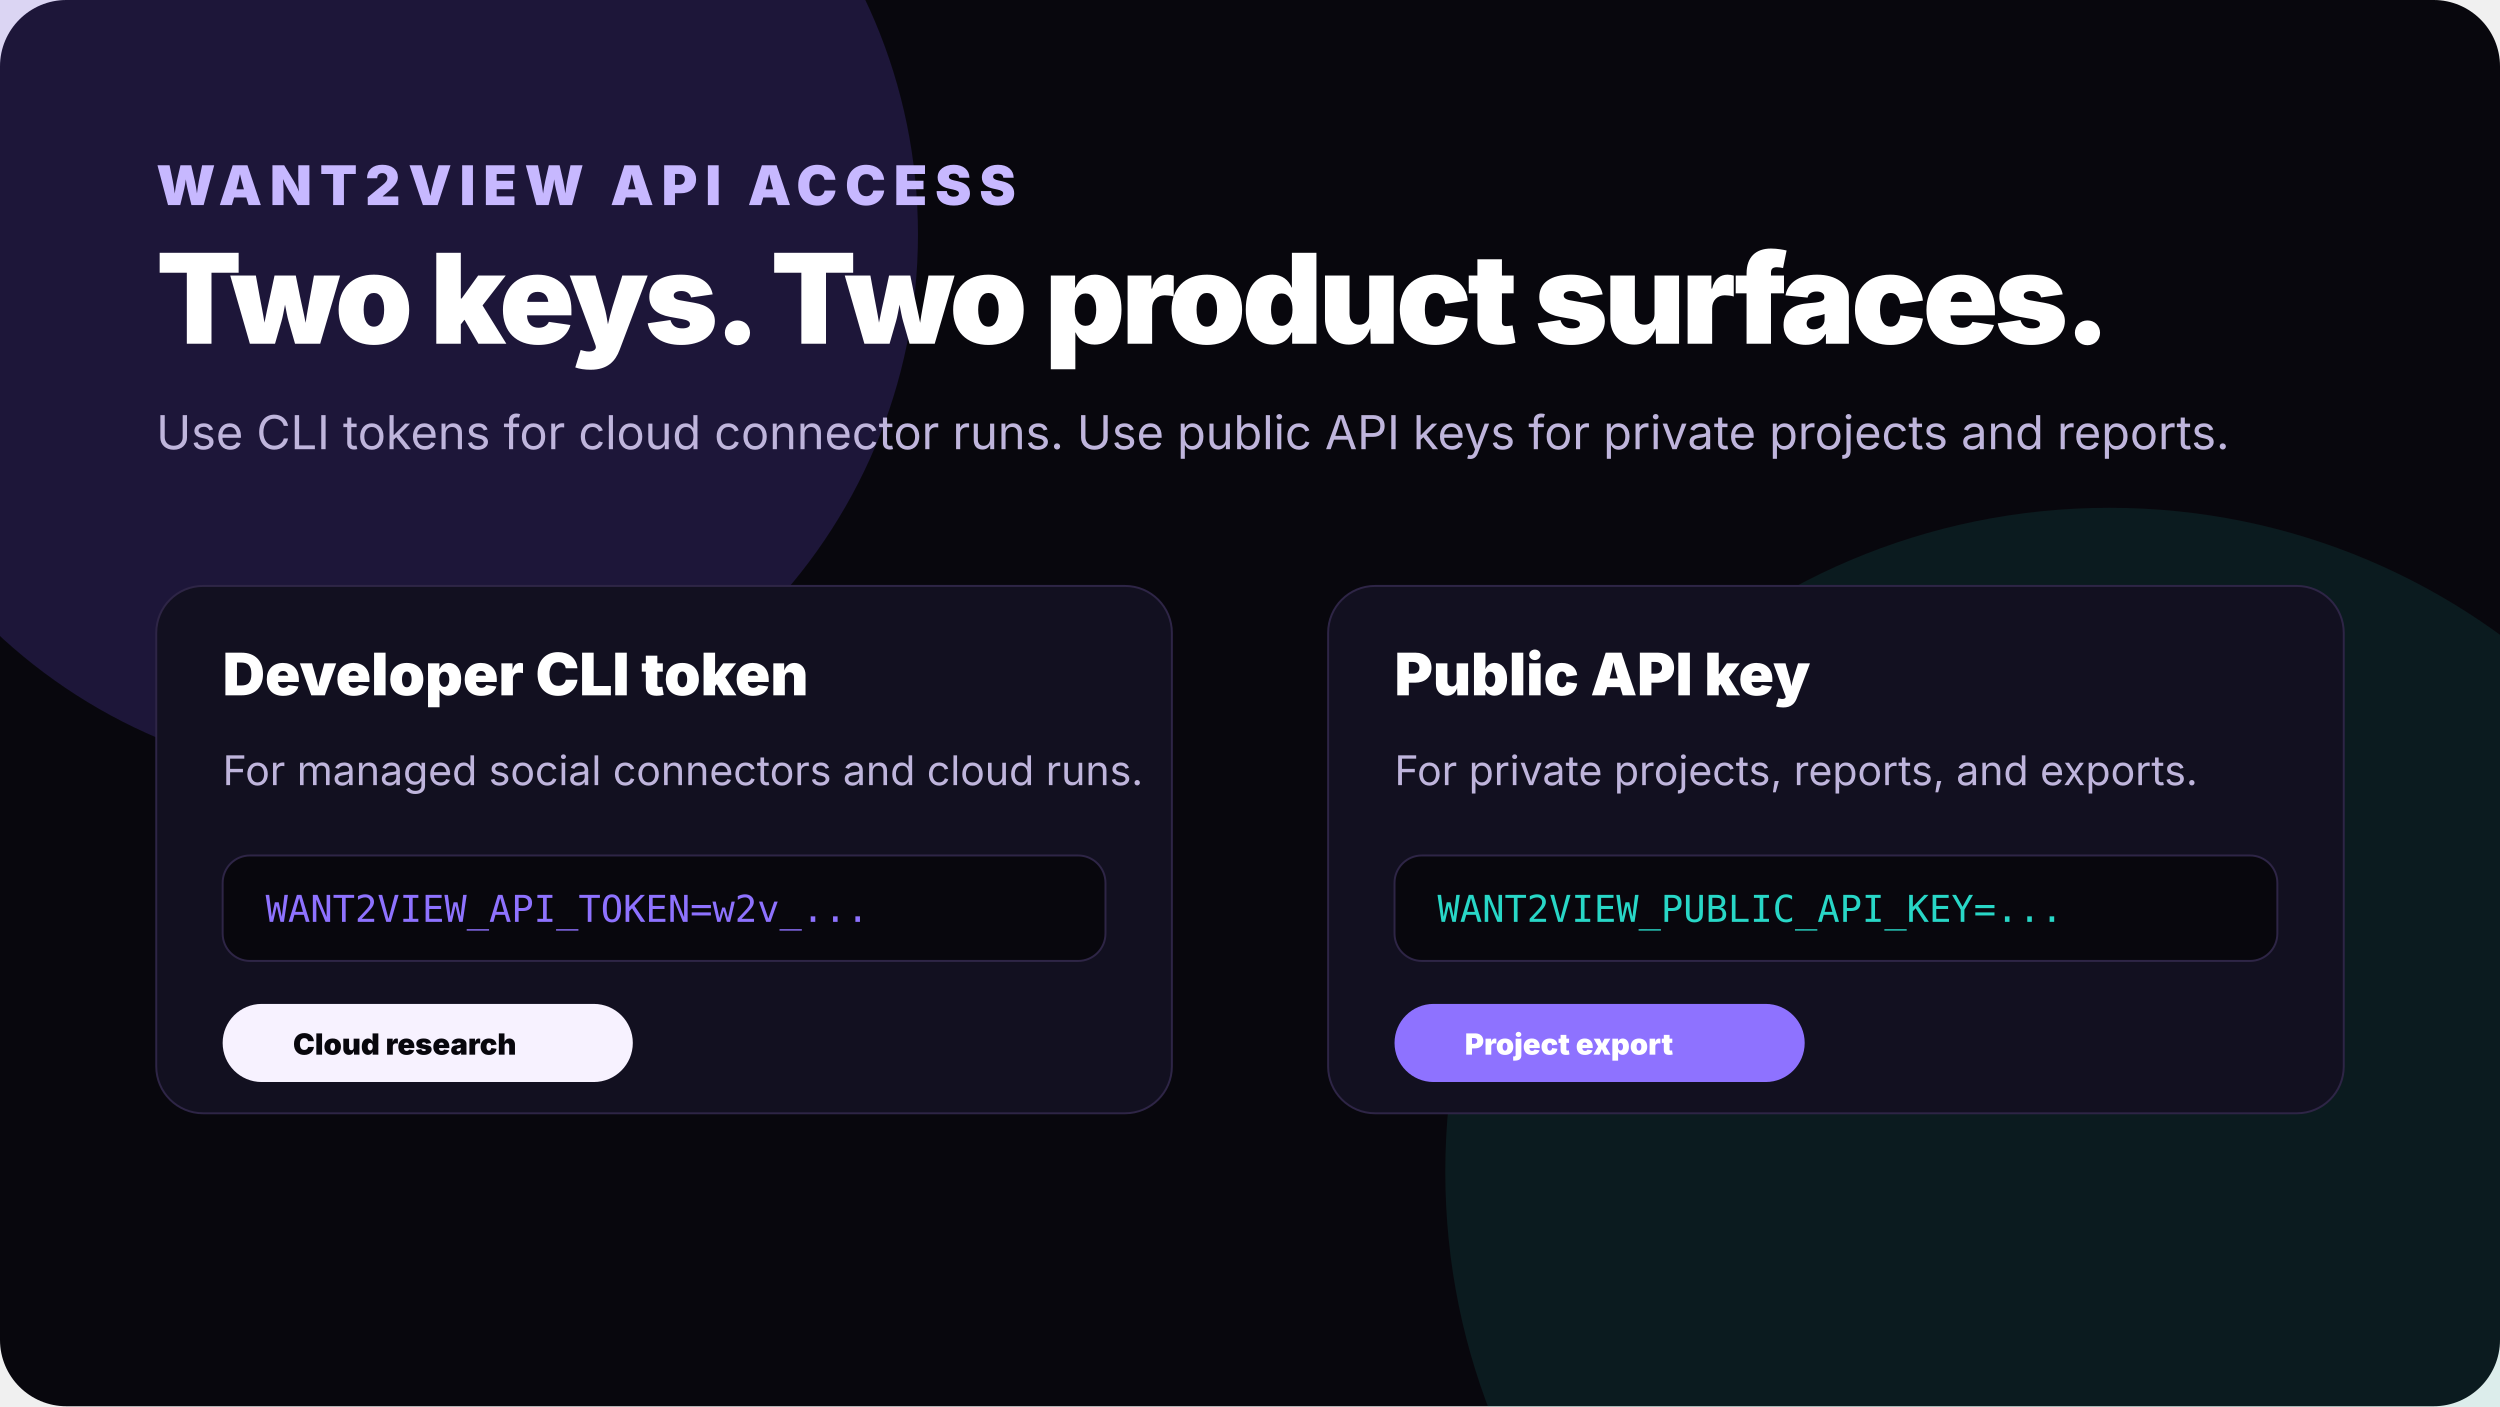
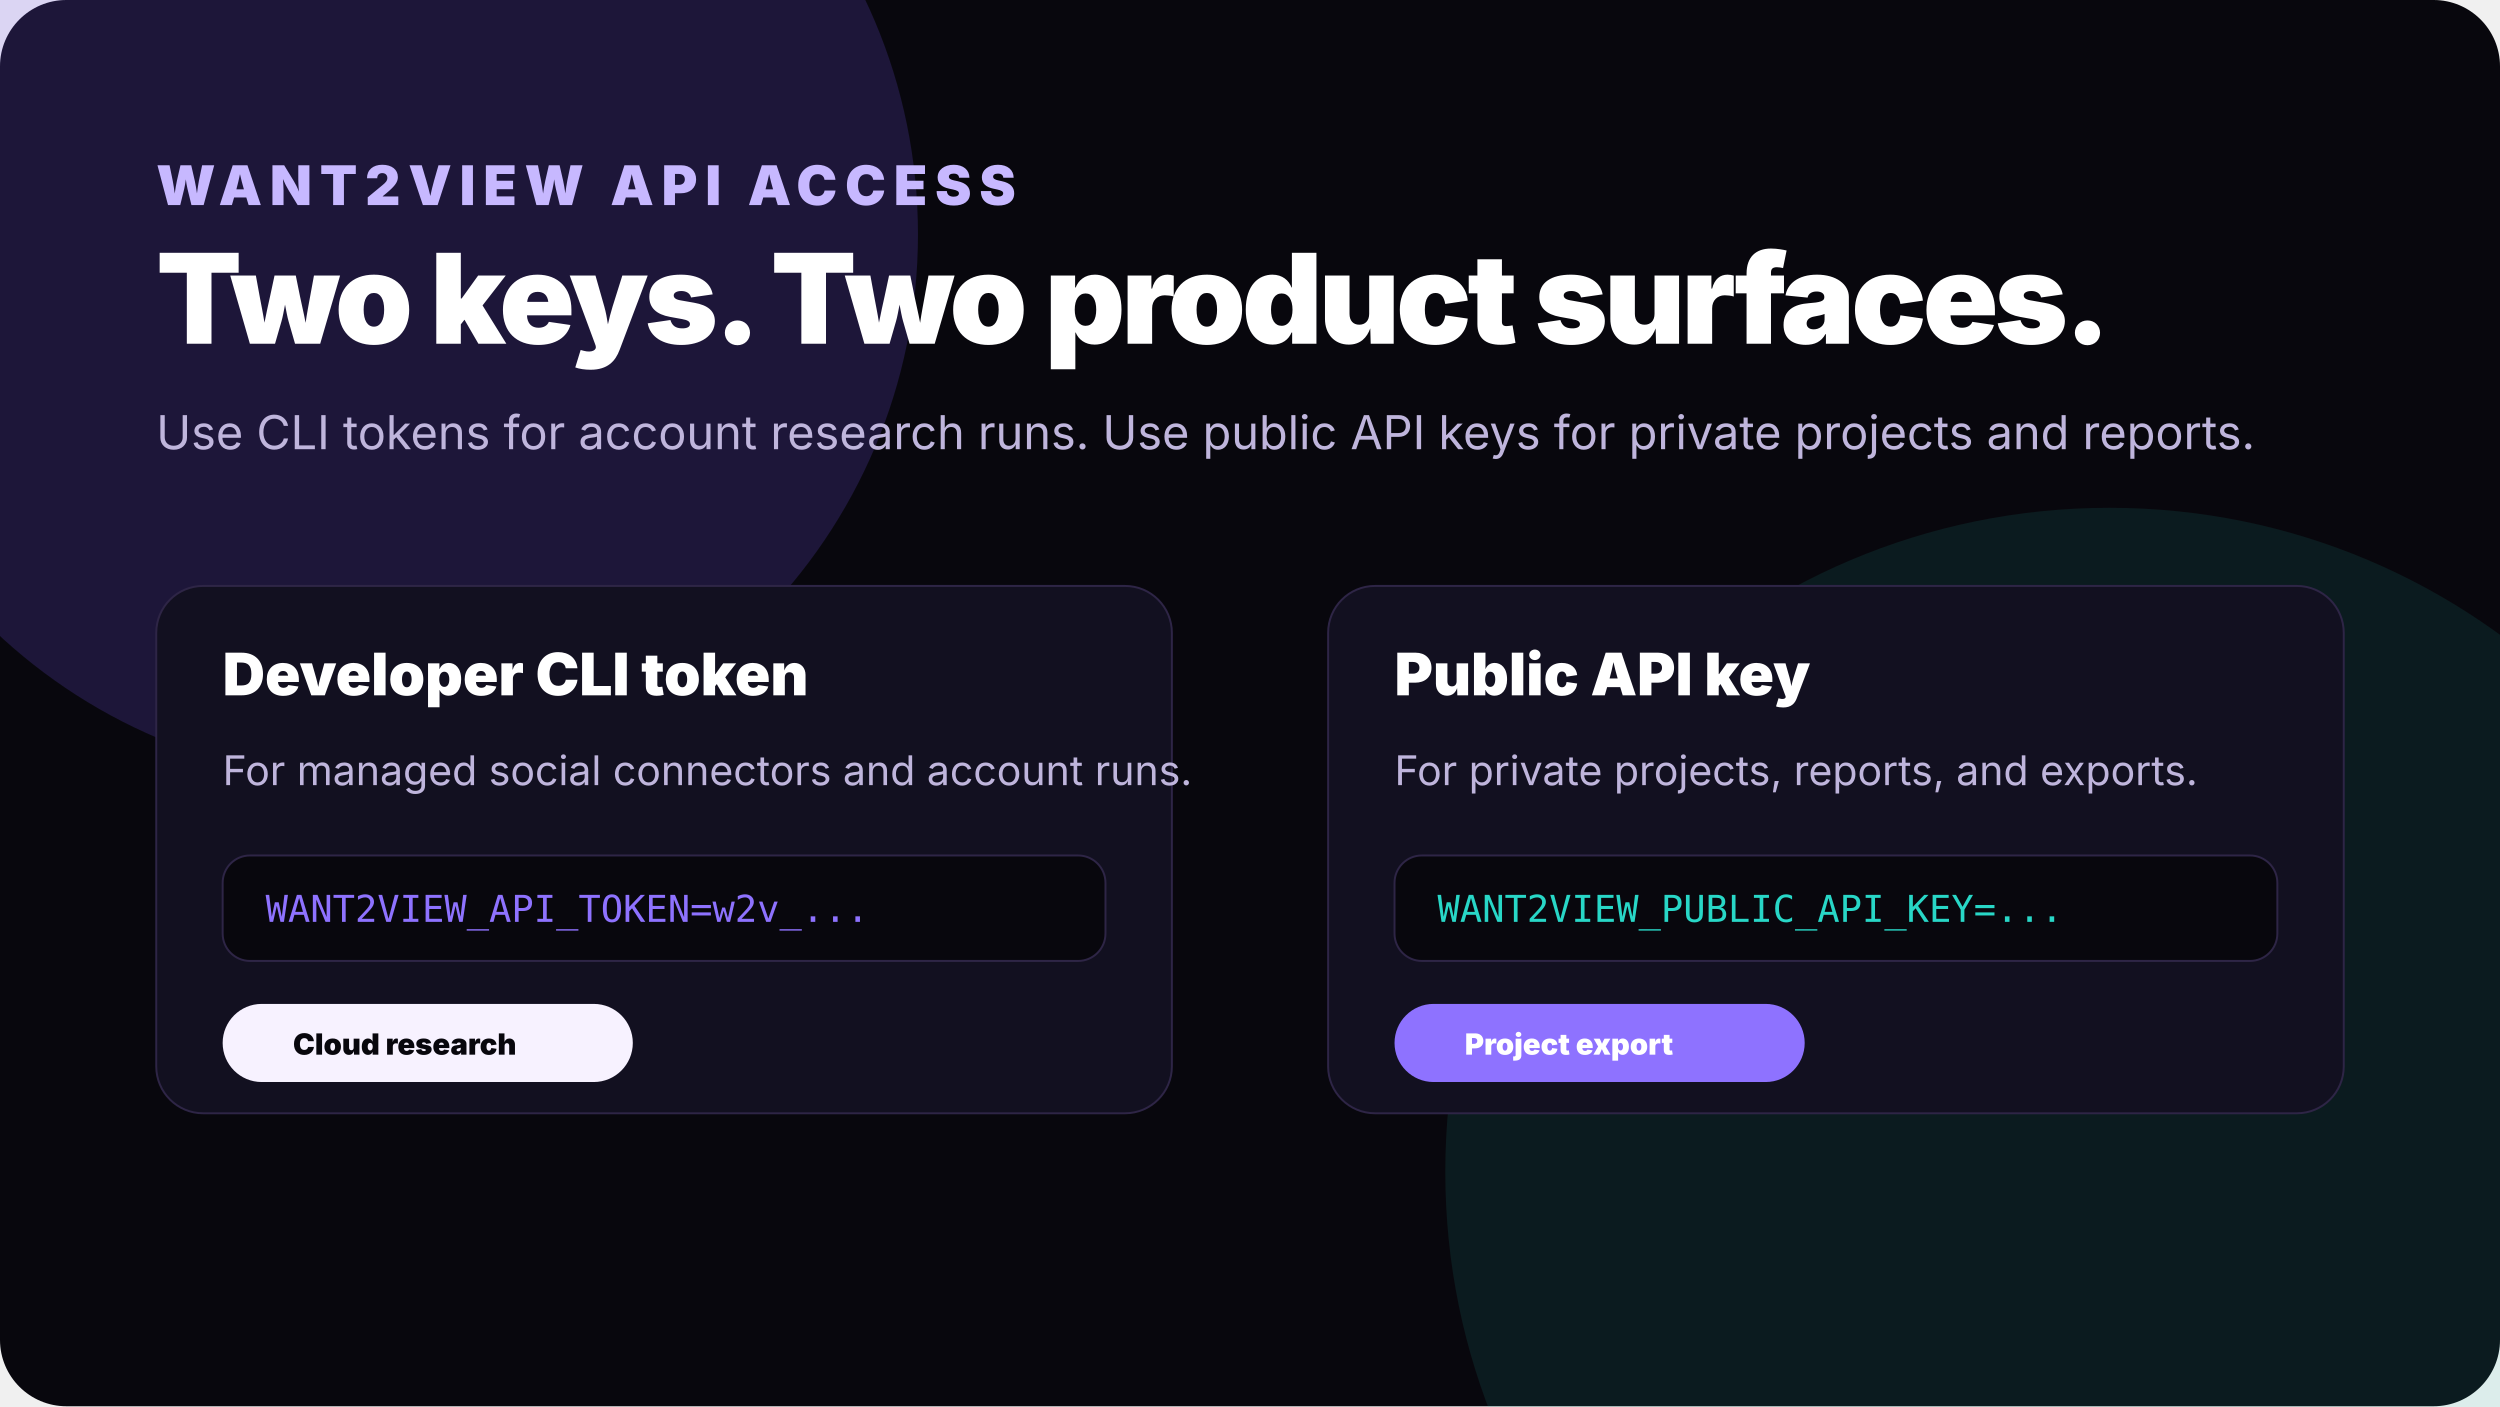
<svg xmlns="http://www.w3.org/2000/svg" width="1280" height="720" viewBox="0 0 1280 720" fill="none">
  <rect width="1280" height="720" rx="34" fill="#08070D" />
  <circle cx="190" cy="120" r="280" fill="#7C5CFF" fill-opacity="0.18" />
  <circle cx="1080" cy="600" r="340" fill="#28D7C7" fill-opacity="0.1" />
  <text x="80" y="105" fill="#C7B8FF" font-family="Inter, Arial, sans-serif" font-size="28" font-weight="900" letter-spacing="4">WANT2VIEW API ACCESS</text>
  <text x="80" y="176" fill="#FFFFFF" font-family="Inter, Arial, sans-serif" font-size="64" font-weight="900" letter-spacing="-2">Two keys. Two product surfaces.</text>
-   <text x="80" y="230" fill="#BFB5DC" font-family="Inter, Arial, sans-serif" font-size="24">Use CLI tokens for cloud connector runs. Use public API keys for private projects and reports.</text>
+   <text x="80" y="230" fill="#BFB5DC" font-family="Inter, Arial, sans-serif" font-size="24">Use CLI tokens for account research runs. Use public API keys for private projects and reports.</text>
  <g transform="translate(80 300)">
    <rect width="520" height="270" rx="24" fill="#121020" stroke="#2E2546" />
    <text x="34" y="56" fill="#FFFFFF" font-family="Inter, Arial, sans-serif" font-size="30" font-weight="900">Developer CLI token</text>
-     <text x="34" y="102" fill="#BFB5DC" font-family="Inter, Arial, sans-serif" font-size="21">For managed social connectors and cloud runs.</text>
+     <text x="34" y="102" fill="#BFB5DC" font-family="Inter, Arial, sans-serif" font-size="21">For managed social connectors and account runs.</text>
    <rect x="34" y="138" width="452" height="54" rx="14" fill="#08070D" stroke="#2E2546" />
    <text x="56" y="172" fill="#8E72FF" font-family="SFMono-Regular, Consolas, monospace" font-size="19">WANT2VIEW_API_TOKEN=w2v_...</text>
    <rect x="34" y="214" width="210" height="40" rx="20" fill="#F7F2FF" />
    <text x="70" y="240" fill="#08070D" font-family="Inter, Arial, sans-serif" font-size="15" font-weight="900">Cloud research</text>
  </g>
  <g transform="translate(680 300)">
    <rect width="520" height="270" rx="24" fill="#121020" stroke="#2E2546" />
    <text x="34" y="56" fill="#FFFFFF" font-family="Inter, Arial, sans-serif" font-size="30" font-weight="900">Public API key</text>
    <text x="34" y="102" fill="#BFB5DC" font-family="Inter, Arial, sans-serif" font-size="21">For private projects, reports, and exports.</text>
    <rect x="34" y="138" width="452" height="54" rx="14" fill="#08070D" stroke="#2E2546" />
    <text x="56" y="172" fill="#28D7C7" font-family="SFMono-Regular, Consolas, monospace" font-size="19">WANT2VIEW_PUBLIC_API_KEY=...</text>
    <rect x="34" y="214" width="210" height="40" rx="20" fill="#8E72FF" />
    <text x="70" y="240" fill="#FFFFFF" font-family="Inter, Arial, sans-serif" font-size="15" font-weight="900">Project export</text>
  </g>
</svg>
